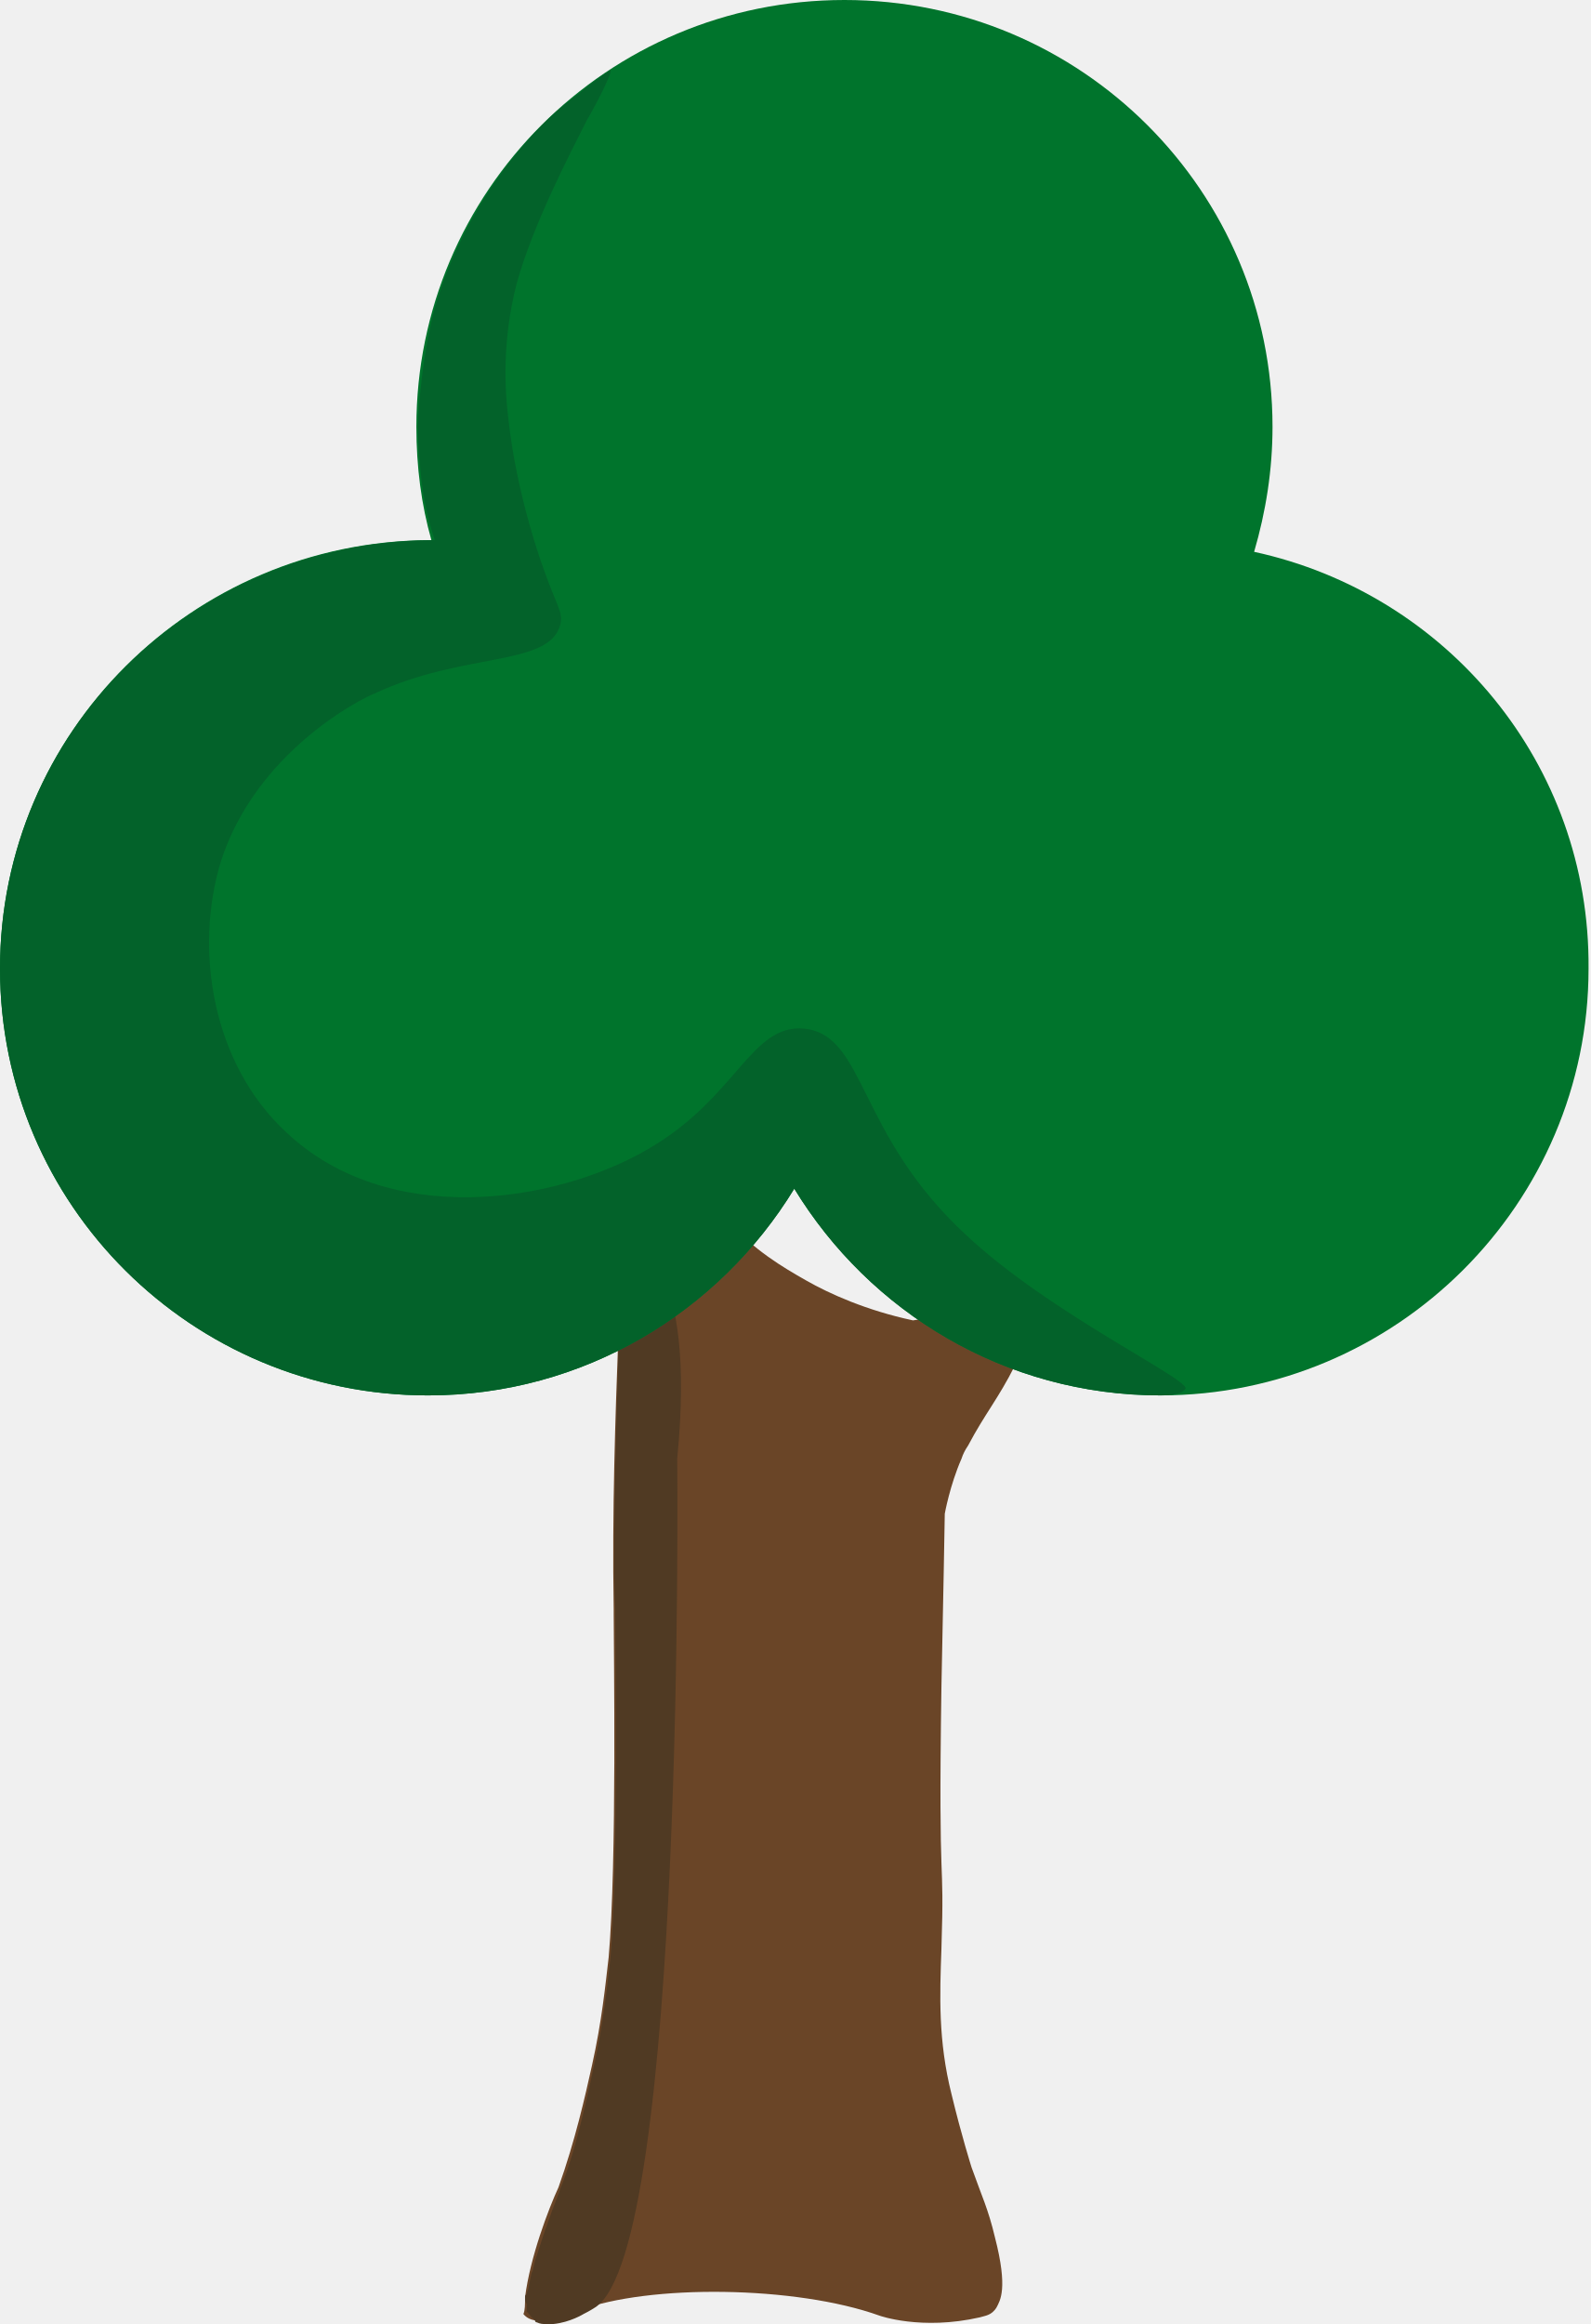
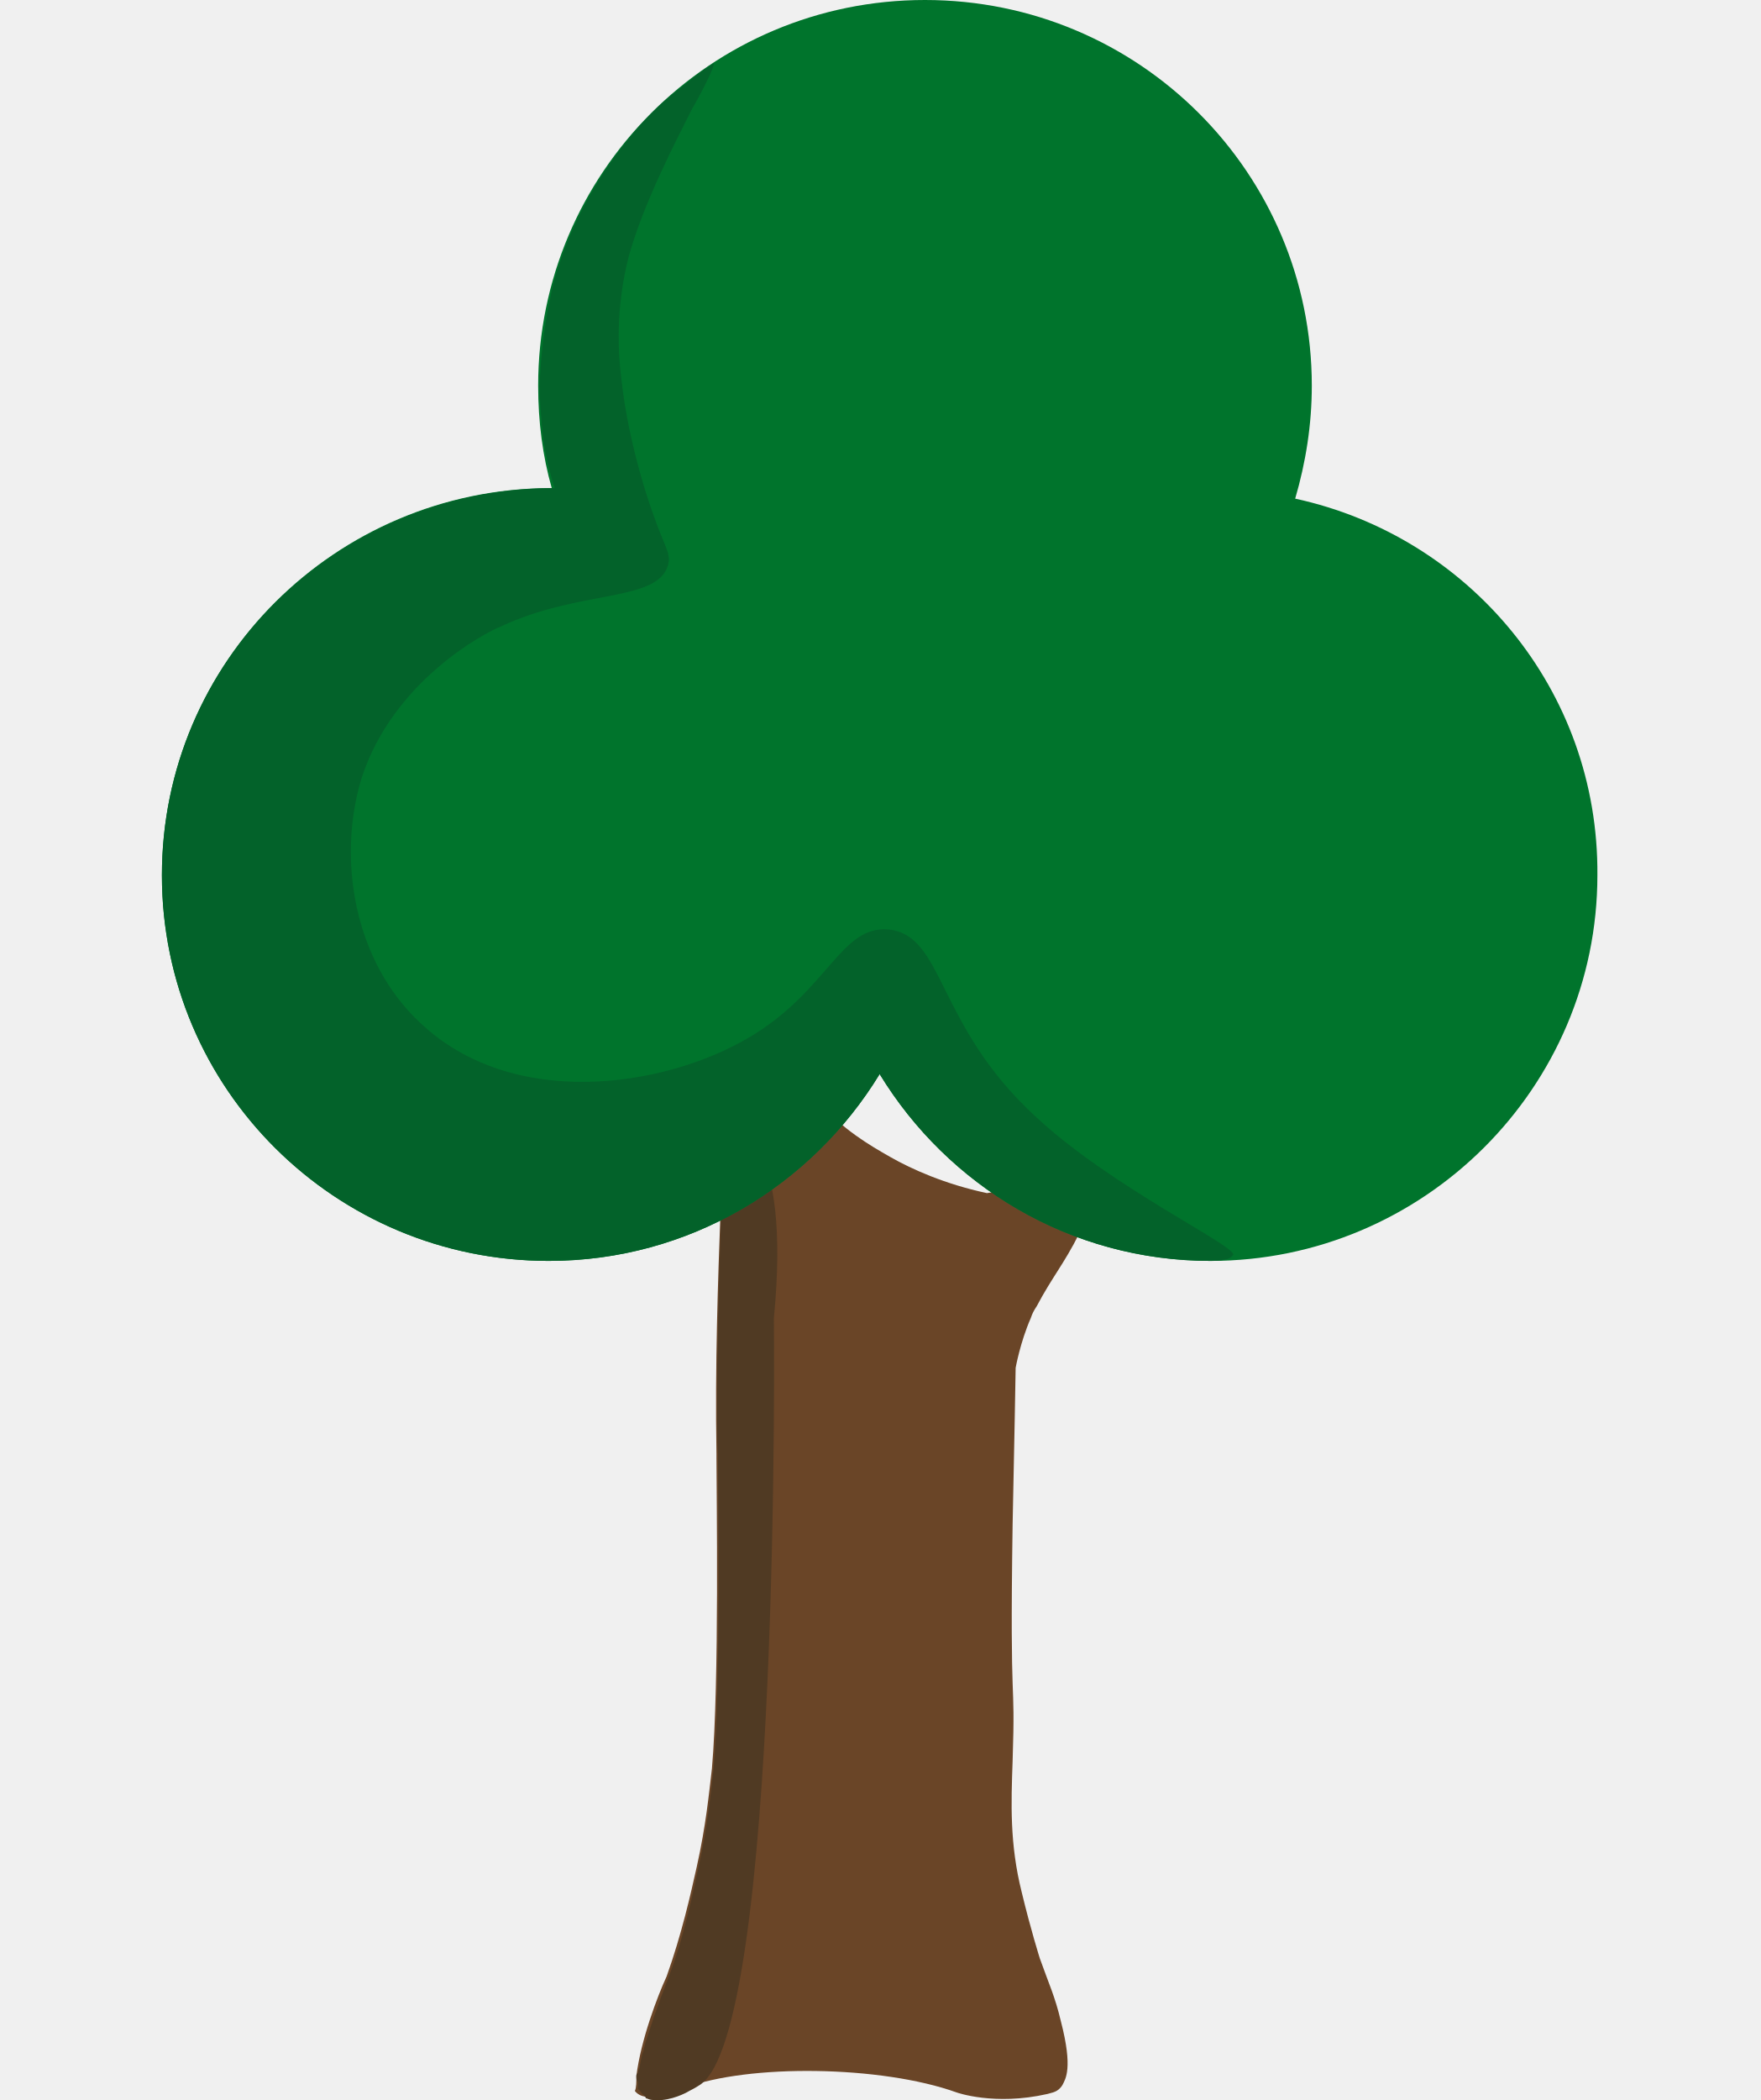
- <svg xmlns="http://www.w3.org/2000/svg" width="141" height="206" viewBox="0 0 141 206" fill="none">
+ <svg xmlns="http://www.w3.org/2000/svg" width="52" height="62" viewBox="0 0 141 206" fill="none">
  <g clip-path="url(#clip0_201_566)">
    <path d="M46.555 203.636C47 200.089 48.631 195.803 49.52 193.882C51.003 189.745 51.893 185.755 52.486 183.095C53.375 179.105 53.672 176.001 53.968 173.489C54.71 165.066 54.413 146.151 54.413 143.047C54.413 142.752 54.413 142.604 54.413 142.604C54.117 125.166 55.599 109.207 55.006 103.148C54.858 101.227 54.562 99.453 54.562 99.453C54.265 97.68 53.82 96.35 53.524 95.316C53.524 95.316 52.931 93.247 52.189 89.996C51.448 86.892 51.448 84.38 51.3 81.573C51.151 76.696 51.596 71.671 52.041 71.671C52.337 71.671 52.486 73.74 53.227 79.799C54.117 86.153 54.413 87.631 55.006 89.552C55.599 91.326 56.489 94.133 56.637 94.281C57.082 95.463 57.379 96.35 57.823 97.385C57.972 97.68 58.268 98.419 58.713 99.158C59.158 100.192 60.196 102.113 61.827 104.478C62.864 106.103 63.606 107.138 64.495 108.172C66.868 110.832 69.388 112.31 71.464 113.492C73.539 114.674 76.801 116.152 80.953 117.039C81.99 116.891 83.325 116.595 84.659 115.857C86.883 114.674 88.366 112.901 89.997 110.98C91.776 109.059 92.814 107.581 92.814 107.581C93.555 106.547 94 106.103 94.741 105.217C95.483 104.478 97.114 102.704 97.707 103.148C98.448 103.739 97.262 106.842 96.965 107.877C96.224 109.65 95.631 110.98 94.445 113.197C93.704 114.674 93.555 114.674 92.073 117.334C91.035 119.108 90.59 119.994 89.997 120.881C89.997 121.029 89.997 120.881 89.997 121.029C88.514 123.984 87.328 125.314 85.845 128.122C85.549 128.565 85.401 128.861 85.252 129.304C84.215 131.669 83.77 134.181 83.77 134.181C83.77 134.181 83.621 142.9 83.473 149.549C83.177 169.204 83.77 163.588 83.473 172.75C83.325 176.888 83.177 180.878 84.363 185.607C85.252 189.301 86.142 192.109 86.142 192.109C87.031 194.621 87.625 195.803 88.218 198.316C89.404 202.897 88.662 203.931 88.366 204.522C87.921 205.261 87.328 205.261 86.883 205.409C81.694 206.591 77.987 205.261 77.987 205.261C70.574 202.601 57.527 202.453 51.3 204.818C50.41 205.261 47.445 206.443 46.407 205.113C46.555 204.818 46.555 204.227 46.555 203.636Z" fill="#6A4527" />
    <path d="M46.555 203.636C46.555 203.488 46.555 203.488 46.703 203.34C46.703 203.34 46.703 203.192 46.852 202.897C47 202.01 47.148 201.419 47.148 201.419C47.297 201.271 47.297 200.68 47.593 199.941C48.038 198.611 48.334 197.577 48.483 197.281C49.076 195.508 49.669 194.178 49.669 194.03C51.151 190.484 52.337 184.572 52.634 183.242C53.524 179.253 53.82 176.149 54.117 173.637C54.858 165.214 54.562 146.298 54.562 143.195C54.562 143.047 54.562 142.752 54.562 142.752C54.413 140.092 54.413 130.782 55.006 115.118C55.006 114.674 55.154 113.788 55.154 112.753C55.154 111.719 55.154 111.275 55.154 110.684C55.154 108.616 55.303 108.024 55.303 106.103C55.303 105.364 55.303 104.034 55.154 102.704C55.451 103.739 55.896 105.069 56.489 106.99C57.675 110.389 58.713 112.605 58.861 113.197C59.899 115.709 60.937 120.142 60.047 129.304C60.047 129.304 60.789 199.35 52.782 204.522C52.337 204.818 51.745 205.113 51.745 205.113C51.745 205.113 50.558 205.852 49.076 206C49.076 206 48.631 206.148 48.186 206C48.186 206 47.89 206 47.593 205.852C47.445 205.852 47.445 205.704 47.445 205.704L47.297 205.557C47.148 205.409 47.148 205.409 47 205.261C47 205.261 47 205.113 46.852 205.113C46.852 204.966 46.852 204.966 46.703 204.966C46.703 204.818 46.703 204.522 46.703 204.227C46.555 204.079 46.555 203.931 46.555 203.636Z" fill="#503A23" />
    <path d="M111.199 48.914C112.237 45.367 112.83 41.673 112.83 37.831C112.83 16.994 95.927 0 74.874 0C53.82 0 36.918 16.994 36.918 37.831C36.918 41.377 37.363 44.776 38.252 47.88C38.104 47.88 38.104 47.88 37.956 47.88C17.05 48.027 0 64.874 0 85.858C0 106.842 17.05 123.689 37.956 123.689C51.745 123.689 63.754 116.3 70.426 105.364C77.098 116.3 89.107 123.689 102.896 123.689C123.801 123.689 140.852 106.694 140.852 85.858C141 67.681 128.249 52.608 111.199 48.914Z" fill="#00742C" />
    <path d="M54.117 6.207C54.117 6.207 53.968 6.354 53.227 6.798C52.041 7.684 51.893 7.832 51.893 7.832C51.003 8.571 49.965 9.31 49.669 9.605C48.927 10.197 43.442 14.925 39.883 23.496C38.994 25.713 38.401 27.634 38.104 29.26C38.104 29.26 37.215 33.102 37.066 37.831C37.066 39.456 37.215 40.786 37.215 40.786C37.363 43.298 37.808 45.663 38.549 47.88C38.401 47.88 38.401 47.88 38.252 47.88C17.05 48.027 0 64.874 0 85.858C0 106.842 17.05 123.689 37.956 123.689C51.745 123.689 63.754 116.3 70.426 105.364C77.098 116.3 89.107 123.689 102.896 123.689C104.823 123.689 104.972 123.245 105.12 123.098C105.416 122.211 93.11 116.448 85.697 109.502C75.912 100.488 76.801 91.769 71.316 91.178C66.571 90.735 65.385 97.237 57.527 101.818C49.224 106.694 34.398 108.911 25.353 100.34C18.83 94.281 17.199 84.232 19.571 76.4C22.684 66.647 32.025 61.918 33.211 61.475C41.069 57.781 48.631 59.111 49.669 55.416C49.965 54.234 49.372 53.791 48.186 50.392C48.186 50.392 45.814 44.037 45.073 37.092C44.776 34.727 44.48 30.294 45.814 25.122C47.297 19.802 50.558 13.595 52.041 10.64C52.337 10.197 54.413 6.354 54.117 6.207Z" fill="#03622A" />
  </g>
  <defs>
    <clipPath id="clip0_201_566">
      <rect width="141" height="206" fill="white" />
    </clipPath>
  </defs>
</svg>
